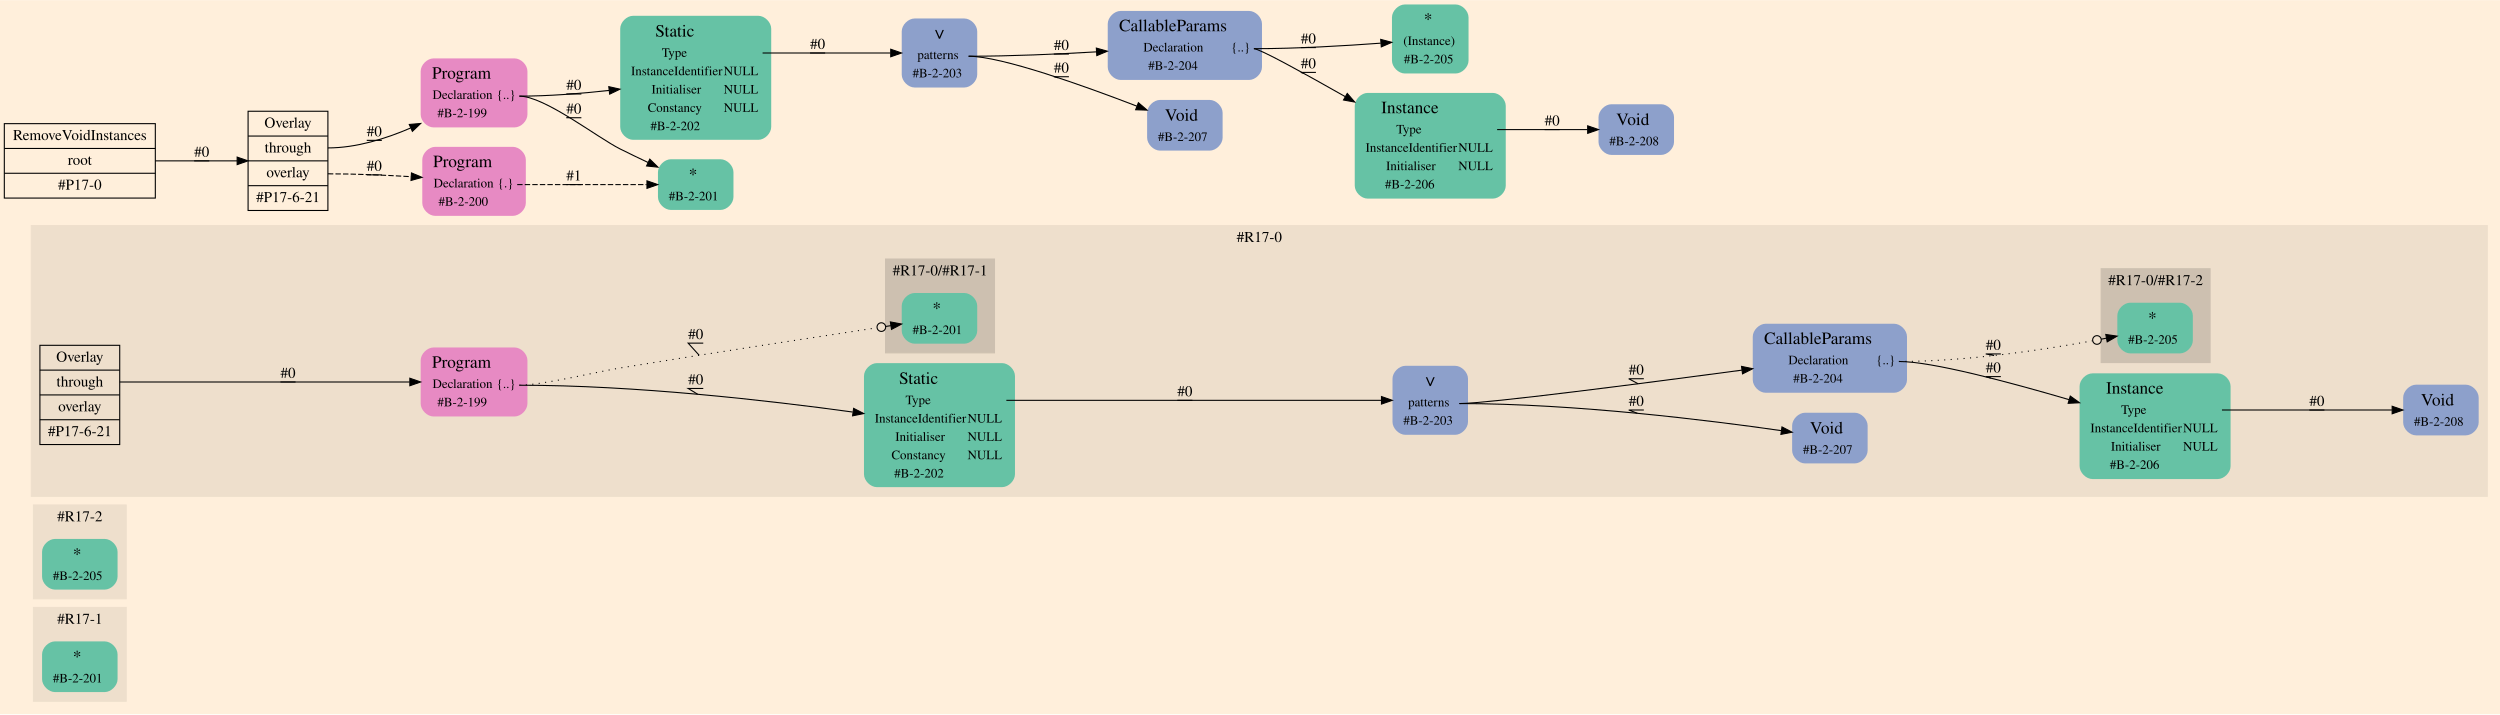
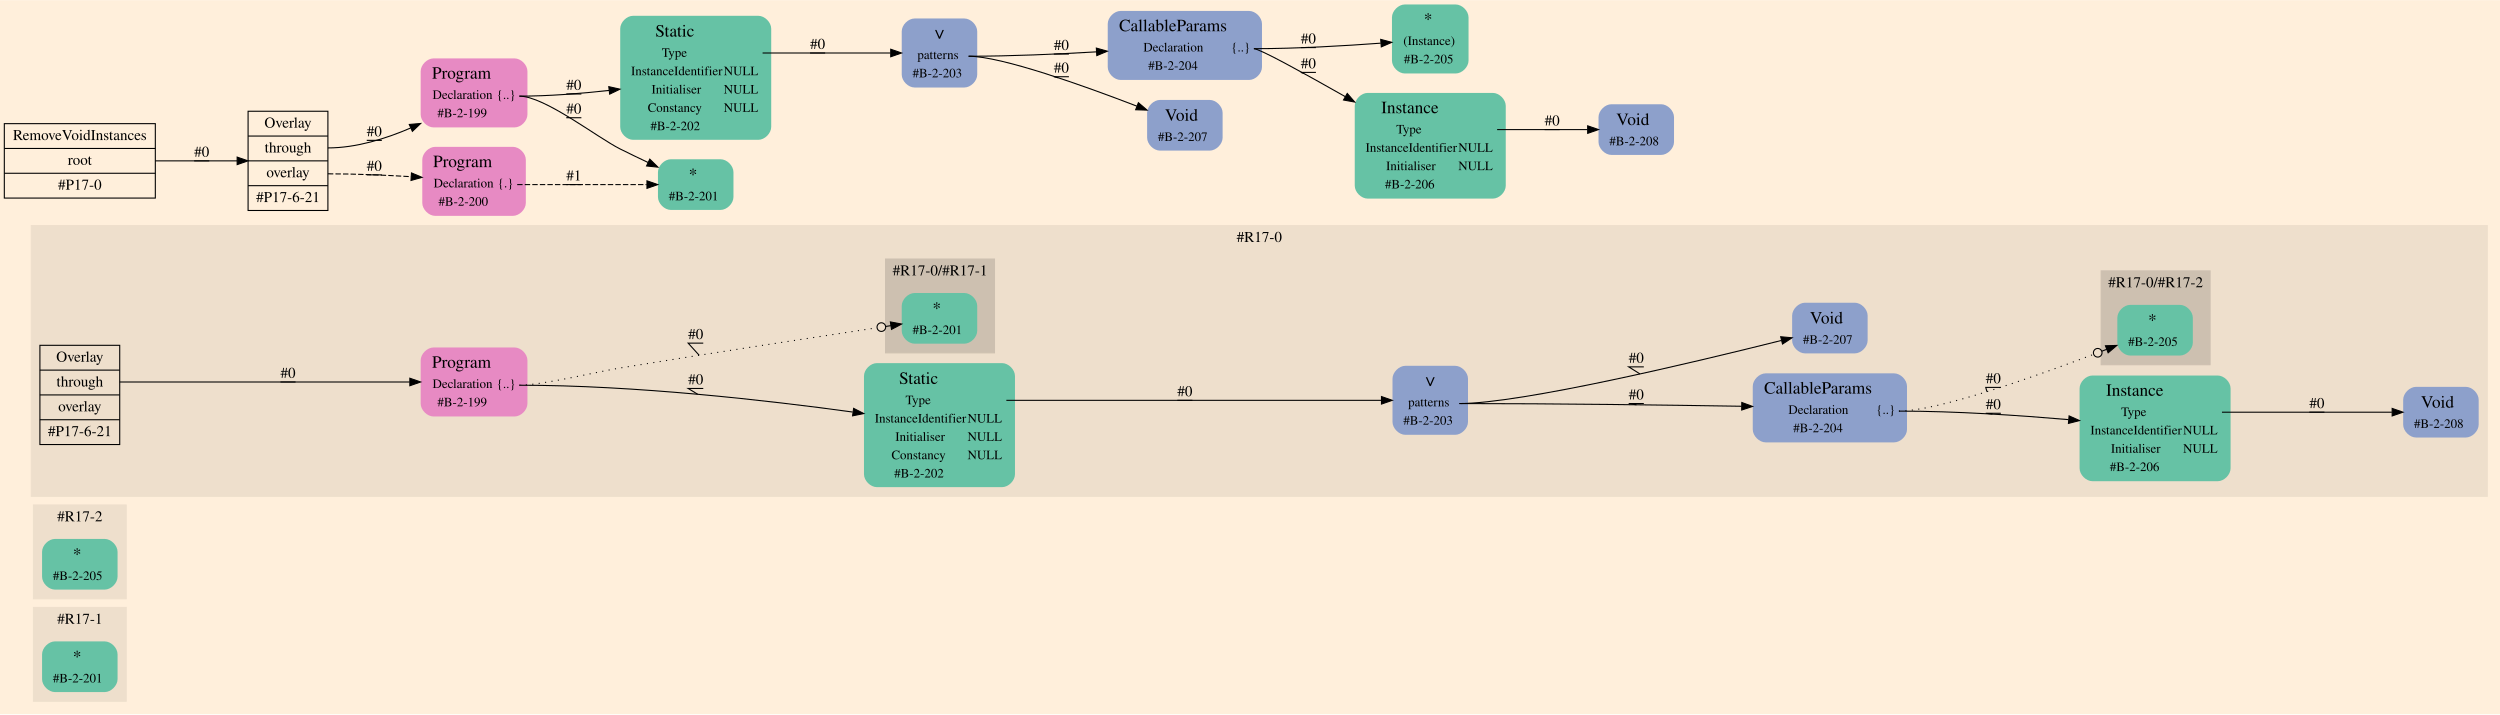
<svg xmlns="http://www.w3.org/2000/svg" width="1008pt" height="288pt" viewBox="0.00 0.00 1008.00 287.88">
  <g id="graph0" class="graph" transform="scale(.4349 .4349) rotate(0) translate(4 658)">
    <polygon fill="#ffefdb" stroke="transparent" points="-4,4 -4,-658 2314,-658 2314,4 -4,4" />
    <g id="clust1" class="cluster">
      <polygon fill="#eedfcc" stroke="#eedfcc" points="27,-8 27,-95 113,-95 113,-8 27,-8" />
      <text text-anchor="middle" x="70" y="-79.8" font-family="Times,serif" font-size="14.00" fill="#000000">#R17-1</text>
    </g>
    <g id="clust2" class="cluster">
      <polygon fill="#eedfcc" stroke="#eedfcc" points="27,-103 27,-190 113,-190 113,-103 27,-103" />
      <text text-anchor="middle" x="70" y="-174.8" font-family="Times,serif" font-size="14.00" fill="#000000">#R17-2</text>
    </g>
    <g id="clust3" class="cluster">
      <polygon fill="#eedfcc" stroke="#eedfcc" points="25,-198 25,-449 2302,-449 2302,-198 25,-198" />
      <text text-anchor="middle" x="1163.5" y="-433.8" font-family="Times,serif" font-size="14.00" fill="#000000">#R17-0</text>
    </g>
    <g id="clust4" class="cluster">
-       <polygon fill="#cdc0b0" stroke="#cdc0b0" points="1944,-322 1944,-409 2045,-409 2045,-322 1944,-322" />
-       <text text-anchor="middle" x="1994.5" y="-393.8" font-family="Times,serif" font-size="14.00" fill="#000000">#R17-0/#R17-2</text>
+       <polygon fill="#cdc0b0" stroke="#cdc0b0" points="1944,-320 1944,-407 2045,-407 2045,-320 1944,-320" />
+       <text text-anchor="middle" x="1994.5" y="-391.8" font-family="Times,serif" font-size="14.00" fill="#000000">#R17-0/#R17-2</text>
    </g>
    <g id="clust5" class="cluster">
      <polygon fill="#cdc0b0" stroke="#cdc0b0" points="817,-331 817,-418 918,-418 918,-331 817,-331" />
      <text text-anchor="middle" x="867.5" y="-402.8" font-family="Times,serif" font-size="14.00" fill="#000000">#R17-0/#R17-1</text>
    </g>
    <g id="node1" class="node">
      <path fill="#66c2a5" stroke="transparent" d="M93,-63.5C93,-63.5 47,-63.5 47,-63.5 41,-63.5 35,-57.5 35,-51.5 35,-51.5 35,-28.5 35,-28.5 35,-22.5 41,-16.5 47,-16.5 47,-16.5 93,-16.5 93,-16.5 99,-16.5 105,-22.5 105,-28.5 105,-28.5 105,-51.5 105,-51.5 105,-57.5 99,-63.5 93,-63.5" />
      <text text-anchor="start" x="63.5" y="-44.2" font-family="Times,serif" font-size="16.00" fill="#000000">*</text>
      <text text-anchor="start" x="45" y="-25.4" font-family="Times,serif" font-size="12.00" fill="#000000">#B-2-201</text>
    </g>
    <g id="node2" class="node">
      <path fill="#66c2a5" stroke="transparent" d="M93,-158.5C93,-158.5 47,-158.5 47,-158.5 41,-158.5 35,-152.5 35,-146.5 35,-146.5 35,-123.5 35,-123.5 35,-117.5 41,-111.5 47,-111.5 47,-111.5 93,-111.5 93,-111.5 99,-111.5 105,-117.5 105,-123.5 105,-123.5 105,-146.5 105,-146.5 105,-152.5 99,-158.5 93,-158.5" />
      <text text-anchor="start" x="63.5" y="-139.2" font-family="Times,serif" font-size="16.00" fill="#000000">*</text>
      <text text-anchor="start" x="45" y="-120.4" font-family="Times,serif" font-size="12.00" fill="#000000">#B-2-205</text>
    </g>
    <g id="node3" class="node">
-       <path fill="#e78ac3" stroke="transparent" d="M473,-336C473,-336 398,-336 398,-336 392,-336 386,-330 386,-324 386,-324 386,-284 386,-284 386,-278 392,-272 398,-272 398,-272 473,-272 473,-272 479,-272 485,-278 485,-284 485,-284 485,-324 485,-324 485,-330 479,-336 473,-336" />
-       <text text-anchor="start" x="396.5" y="-317.2" font-family="Times,serif" font-size="16.00" fill="#000000">Program</text>
-       <text text-anchor="start" x="397" y="-298.4" font-family="Times,serif" font-size="12.00" fill="#000000">Declaration</text>
-       <text text-anchor="start" x="456.5" y="-298.4" font-family="Times,serif" font-size="12.00" fill="#000000">{..}</text>
-       <text text-anchor="start" x="401.5" y="-281.4" font-family="Times,serif" font-size="12.00" fill="#000000">#B-2-199</text>
+       <path fill="#8da0cb" stroke="transparent" d="M1752,-312C1752,-312 1633,-312 1633,-312 1627,-312 1621,-306 1621,-300 1621,-300 1621,-260 1621,-260 1621,-254 1627,-248 1633,-248 1633,-248 1752,-248 1752,-248 1758,-248 1764,-254 1764,-260 1764,-260 1764,-300 1764,-300 1764,-306 1758,-312 1752,-312" />
+       <text text-anchor="start" x="1631.5" y="-293.2" font-family="Times,serif" font-size="16.00" fill="#000000">CallableParams</text>
+       <text text-anchor="start" x="1654" y="-274.4" font-family="Times,serif" font-size="12.00" fill="#000000">Declaration</text>
+       <text text-anchor="start" x="1735.5" y="-274.4" font-family="Times,serif" font-size="12.00" fill="#000000">{..}</text>
+       <text text-anchor="start" x="1658.5" y="-257.4" font-family="Times,serif" font-size="12.00" fill="#000000">#B-2-204</text>
+     </g>
+     <g id="node9" class="node">
+       <path fill="#66c2a5" stroke="transparent" d="M2052,-310C2052,-310 1936,-310 1936,-310 1930,-310 1924,-304 1924,-298 1924,-298 1924,-224 1924,-224 1924,-218 1930,-212 1936,-212 1936,-212 2052,-212 2052,-212 2058,-212 2064,-218 2064,-224 2064,-224 2064,-298 2064,-298 2064,-304 2058,-310 2052,-310" />
+       <text text-anchor="start" x="1948.5" y="-291.2" font-family="Times,serif" font-size="16.00" fill="#000000">Instance</text>
+       <text text-anchor="start" x="1962.5" y="-272.4" font-family="Times,serif" font-size="12.00" fill="#000000">Type</text>
+       <text text-anchor="start" x="1934" y="-255.4" font-family="Times,serif" font-size="12.00" fill="#000000">InstanceIdentifier</text>
+       <text text-anchor="start" x="2020" y="-255.4" font-family="Times,serif" font-size="12.00" fill="#000000">NULL</text>
+       <text text-anchor="start" x="1953" y="-238.4" font-family="Times,serif" font-size="12.00" fill="#000000">Initialiser</text>
+       <text text-anchor="start" x="2020" y="-238.4" font-family="Times,serif" font-size="12.00" fill="#000000">NULL</text>
+       <text text-anchor="start" x="1952" y="-221.4" font-family="Times,serif" font-size="12.00" fill="#000000">#B-2-206</text>
+     </g>
+     <g id="edge14" class="edge">
+       <path fill="none" stroke="#000000" d="M1756.5,-277C1808.944,-277 1867.755,-273.068 1913.733,-269.103" />
+       <polygon fill="#000000" stroke="#000000" points="1914.282,-272.568 1923.936,-268.204 1913.668,-265.595 1914.282,-272.568" />
+       <text text-anchor="middle" x="1844" y="-278.8" font-family="Times,serif" font-size="14.00" fill="#000000">#0</text>
+       <polyline fill="none" stroke="#000000" points="1851,-275 1837,-275 1843.225,-274.219 " />
+     </g>
+     <g id="node11" class="node">
+       <path fill="#66c2a5" stroke="transparent" d="M2017,-375.5C2017,-375.5 1971,-375.5 1971,-375.5 1965,-375.5 1959,-369.5 1959,-363.5 1959,-363.5 1959,-340.5 1959,-340.5 1959,-334.5 1965,-328.5 1971,-328.5 1971,-328.5 2017,-328.5 2017,-328.5 2023,-328.5 2029,-334.5 2029,-340.5 2029,-340.5 2029,-363.5 2029,-363.5 2029,-369.5 2023,-375.5 2017,-375.5" />
+       <text text-anchor="start" x="1987.5" y="-356.2" font-family="Times,serif" font-size="16.00" fill="#000000">*</text>
+       <text text-anchor="start" x="1969" y="-337.4" font-family="Times,serif" font-size="12.00" fill="#000000">#B-2-205</text>
+     </g>
+     <g id="edge13" class="edge">
+       <path fill="none" stroke="#000000" stroke-dasharray="1,5" d="M1756.5,-277C1791.81,-277 1878.73,-307.525 1937.038,-329.628" />
+       <polygon fill="#000000" stroke="#000000" points="1947.968,-337.575 1958.558,-337.893 1950.477,-331.04 1947.968,-337.575" />
+       <polyline fill="none" stroke="#000000" points="1949.223,-334.308 1944.555,-332.515 " />
+       <ellipse fill="none" stroke="#000000" cx="1940.821" cy="-331.081" rx="4" ry="4" />
+       <text text-anchor="middle" x="1844" y="-302.8" font-family="Times,serif" font-size="14.00" fill="#000000">#0</text>
+       <polyline fill="none" stroke="#000000" points="1851,-299 1837,-299 1838.12,-295.018 " />
+     </g>
+     <g id="node4" class="node">
+       <path fill="#8da0cb" stroke="transparent" d="M1345,-319C1345,-319 1299,-319 1299,-319 1293,-319 1287,-313 1287,-307 1287,-307 1287,-267 1287,-267 1287,-261 1293,-255 1299,-255 1299,-255 1345,-255 1345,-255 1351,-255 1357,-261 1357,-267 1357,-267 1357,-307 1357,-307 1357,-313 1351,-319 1345,-319" />
+       <text text-anchor="start" x="1314" y="-300.2" font-family="Times,serif" font-size="16.00" fill="#000000">∨</text>
+       <text text-anchor="start" x="1301.5" y="-281.4" font-family="Times,serif" font-size="12.00" fill="#000000">patterns</text>
+       <text text-anchor="start" x="1297" y="-264.4" font-family="Times,serif" font-size="12.00" fill="#000000">#B-2-203</text>
+     </g>
+     <g id="edge15" class="edge">
+       <path fill="none" stroke="#000000" d="M1349,-284C1438.529,-284 1541.175,-282.625 1610.769,-281.487" />
+       <polygon fill="#000000" stroke="#000000" points="1610.851,-284.986 1620.792,-281.321 1610.735,-277.987 1610.851,-284.986" />
+       <text text-anchor="middle" x="1513" y="-287.8" font-family="Times,serif" font-size="14.00" fill="#000000">#0</text>
+       <polyline fill="none" stroke="#000000" points="1520,-284 1506,-284 1513.203,-282.877 " />
    </g>
    <g id="node7" class="node">
+       <path fill="#8da0cb" stroke="transparent" d="M1715.5,-377.5C1715.5,-377.5 1669.5,-377.5 1669.5,-377.5 1663.5,-377.5 1657.5,-371.5 1657.5,-365.5 1657.5,-365.5 1657.5,-342.5 1657.5,-342.5 1657.5,-336.5 1663.5,-330.5 1669.5,-330.5 1669.5,-330.5 1715.5,-330.5 1715.5,-330.5 1721.5,-330.5 1727.5,-336.5 1727.5,-342.5 1727.5,-342.5 1727.5,-365.5 1727.5,-365.5 1727.5,-371.5 1721.5,-377.5 1715.5,-377.5" />
+       <text text-anchor="start" x="1674" y="-358.2" font-family="Times,serif" font-size="16.00" fill="#000000">Void</text>
+       <text text-anchor="start" x="1667.5" y="-339.4" font-family="Times,serif" font-size="12.00" fill="#000000">#B-2-207</text>
+     </g>
+     <g id="edge16" class="edge">
+       <path fill="none" stroke="#000000" d="M1349,-284C1406.809,-284 1567.977,-322.547 1647.27,-342.432" />
+       <polygon fill="#000000" stroke="#000000" points="1646.887,-345.944 1657.439,-344.992 1648.596,-339.156 1646.887,-345.944" />
+       <text text-anchor="middle" x="1513" y="-321.8" font-family="Times,serif" font-size="14.00" fill="#000000">#0</text>
+       <polyline fill="none" stroke="#000000" points="1520,-318 1506,-318 1516.431,-311.447 " />
+     </g>
+     <g id="node5" class="node">
      <path fill="#66c2a5" stroke="transparent" d="M925,-321.5C925,-321.5 809,-321.5 809,-321.5 803,-321.5 797,-315.5 797,-309.5 797,-309.5 797,-218.5 797,-218.5 797,-212.5 803,-206.5 809,-206.5 809,-206.5 925,-206.5 925,-206.5 931,-206.5 937,-212.5 937,-218.5 937,-218.5 937,-309.5 937,-309.5 937,-315.5 931,-321.5 925,-321.5" />
      <text text-anchor="start" x="829.5" y="-302.2" font-family="Times,serif" font-size="16.00" fill="#000000">Static</text>
      <text text-anchor="start" x="835.5" y="-283.4" font-family="Times,serif" font-size="12.00" fill="#000000">Type</text>
      <text text-anchor="start" x="807" y="-266.4" font-family="Times,serif" font-size="12.00" fill="#000000">InstanceIdentifier</text>
      <text text-anchor="start" x="893" y="-266.4" font-family="Times,serif" font-size="12.00" fill="#000000">NULL</text>
      <text text-anchor="start" x="826" y="-249.4" font-family="Times,serif" font-size="12.00" fill="#000000">Initialiser</text>
      <text text-anchor="start" x="893" y="-249.4" font-family="Times,serif" font-size="12.00" fill="#000000">NULL</text>
      <text text-anchor="start" x="822.5" y="-232.4" font-family="Times,serif" font-size="12.00" fill="#000000">Constancy</text>
      <text text-anchor="start" x="893" y="-232.4" font-family="Times,serif" font-size="12.00" fill="#000000">NULL</text>
      <text text-anchor="start" x="825" y="-215.4" font-family="Times,serif" font-size="12.00" fill="#000000">#B-2-202</text>
    </g>
-     <g id="edge14" class="edge">
+     <g id="edge17" class="edge">
+       <path fill="none" stroke="#000000" d="M929,-287C1054.835,-287 1203.333,-287 1276.53,-287" />
+       <polygon fill="#000000" stroke="#000000" points="1276.772,-290.5 1286.772,-287 1276.772,-283.5 1276.772,-290.5" />
+       <text text-anchor="middle" x="1094.5" y="-290.8" font-family="Times,serif" font-size="14.00" fill="#000000">#0</text>
+       <polyline fill="none" stroke="#000000" points="1101.5,-287 1087.5,-287 1094.498,-287 " />
+     </g>
+     <g id="node6" class="node">
+       <path fill="#8da0cb" stroke="transparent" d="M2282,-299.5C2282,-299.5 2236,-299.5 2236,-299.5 2230,-299.5 2224,-293.5 2224,-287.5 2224,-287.5 2224,-264.5 2224,-264.5 2224,-258.5 2230,-252.5 2236,-252.5 2236,-252.5 2282,-252.5 2282,-252.5 2288,-252.5 2294,-258.5 2294,-264.5 2294,-264.5 2294,-287.5 2294,-287.5 2294,-293.5 2288,-299.5 2282,-299.5" />
+       <text text-anchor="start" x="2240.5" y="-280.2" font-family="Times,serif" font-size="16.00" fill="#000000">Void</text>
+       <text text-anchor="start" x="2234" y="-261.4" font-family="Times,serif" font-size="12.00" fill="#000000">#B-2-208</text>
+     </g>
+     <g id="node8" class="node">
+       <path fill="#e78ac3" stroke="transparent" d="M473,-336C473,-336 398,-336 398,-336 392,-336 386,-330 386,-324 386,-324 386,-284 386,-284 386,-278 392,-272 398,-272 398,-272 473,-272 473,-272 479,-272 485,-278 485,-284 485,-284 485,-324 485,-324 485,-330 479,-336 473,-336" />
+       <text text-anchor="start" x="396.5" y="-317.2" font-family="Times,serif" font-size="16.00" fill="#000000">Program</text>
+       <text text-anchor="start" x="397" y="-298.4" font-family="Times,serif" font-size="12.00" fill="#000000">Declaration</text>
+       <text text-anchor="start" x="456.5" y="-298.4" font-family="Times,serif" font-size="12.00" fill="#000000">{..}</text>
+       <text text-anchor="start" x="401.5" y="-281.4" font-family="Times,serif" font-size="12.00" fill="#000000">#B-2-199</text>
+     </g>
+     <g id="edge19" class="edge">
      <path fill="none" stroke="#000000" d="M477.5,-301C584.762,-301 707.898,-286.922 786.512,-276.134" />
      <polygon fill="#000000" stroke="#000000" points="787.403,-279.544 796.826,-274.702 786.44,-272.61 787.403,-279.544" />
      <text text-anchor="middle" x="641" y="-301.8" font-family="Times,serif" font-size="14.00" fill="#000000">#0</text>
      <polyline fill="none" stroke="#000000" points="648,-298 634,-298 642.828,-292.605 " />
    </g>
    <g id="node12" class="node">
      <path fill="#66c2a5" stroke="transparent" d="M890,-386.5C890,-386.5 844,-386.5 844,-386.5 838,-386.5 832,-380.5 832,-374.5 832,-374.5 832,-351.5 832,-351.5 832,-345.5 838,-339.5 844,-339.5 844,-339.5 890,-339.5 890,-339.5 896,-339.5 902,-345.5 902,-351.5 902,-351.5 902,-374.5 902,-374.5 902,-380.5 896,-386.5 890,-386.5" />
      <text text-anchor="start" x="860.5" y="-367.2" font-family="Times,serif" font-size="16.00" fill="#000000">*</text>
      <text text-anchor="start" x="842" y="-348.4" font-family="Times,serif" font-size="12.00" fill="#000000">#B-2-201</text>
    </g>
-     <g id="edge13" class="edge">
+     <g id="edge18" class="edge">
      <path fill="none" stroke="#000000" stroke-dasharray="1,5" d="M477.5,-301C498.58,-301 550.196,-313.604 571,-317 653.595,-330.484 749.312,-345.192 809.018,-354.257" />
      <polygon fill="#000000" stroke="#000000" points="821.476,-359.684 831.887,-357.721 822.524,-352.763 821.476,-359.684" />
      <polyline fill="none" stroke="#000000" points="822,-356.224 817.056,-355.475 " />
      <ellipse fill="none" stroke="#000000" cx="813.101" cy="-354.876" rx="4" ry="4" />
      <text text-anchor="middle" x="641" y="-343.8" font-family="Times,serif" font-size="14.00" fill="#000000">#0</text>
      <polyline fill="none" stroke="#000000" points="648,-340 634,-340 644.223,-328.754 " />
    </g>
-     <g id="node4" class="node">
-       <path fill="#8da0cb" stroke="transparent" d="M2282,-301.5C2282,-301.5 2236,-301.5 2236,-301.5 2230,-301.5 2224,-295.5 2224,-289.5 2224,-289.5 2224,-266.5 2224,-266.5 2224,-260.5 2230,-254.5 2236,-254.5 2236,-254.5 2282,-254.5 2282,-254.5 2288,-254.5 2294,-260.5 2294,-266.5 2294,-266.5 2294,-289.5 2294,-289.5 2294,-295.5 2288,-301.5 2282,-301.5" />
-       <text text-anchor="start" x="2240.5" y="-282.2" font-family="Times,serif" font-size="16.00" fill="#000000">Void</text>
-       <text text-anchor="start" x="2234" y="-263.4" font-family="Times,serif" font-size="12.00" fill="#000000">#B-2-208</text>
-     </g>
-     <g id="node5" class="node">
+     <g id="edge20" class="edge">
+       <path fill="none" stroke="#000000" d="M2056,-276C2110.143,-276 2172.409,-276 2213.55,-276" />
+       <polygon fill="#000000" stroke="#000000" points="2213.794,-279.5 2223.794,-276 2213.794,-272.5 2213.794,-279.5" />
+       <text text-anchor="middle" x="2144" y="-279.8" font-family="Times,serif" font-size="14.00" fill="#000000">#0</text>
+       <polyline fill="none" stroke="#000000" points="2151,-276 2137,-276 2144.143,-276 " />
+     </g>
+     <g id="node10" class="node">
      <polygon fill="#eedfcc" stroke="#000000" points="33,-246 33,-338 107,-338 107,-246 33,-246" />
      <text text-anchor="middle" x="70" y="-322.8" font-family="Times,serif" font-size="14.00" fill="#000000">Overlay</text>
      <polyline fill="none" stroke="#000000" points="33,-315 107,-315 " />
      <text text-anchor="middle" x="70" y="-299.8" font-family="Times,serif" font-size="14.00" fill="#000000">through</text>
      <polyline fill="none" stroke="#000000" points="33,-292 107,-292 " />
      <text text-anchor="middle" x="70" y="-276.8" font-family="Times,serif" font-size="14.00" fill="#000000">overlay</text>
      <polyline fill="none" stroke="#000000" points="33,-269 107,-269 " />
      <text text-anchor="middle" x="70" y="-253.8" font-family="Times,serif" font-size="14.00" fill="#000000">#P17-6-21</text>
    </g>
-     <g id="edge15" class="edge">
+     <g id="edge21" class="edge">
      <path fill="none" stroke="#000000" d="M107,-304C200.924,-304 309.955,-304 375.784,-304" />
      <polygon fill="#000000" stroke="#000000" points="375.969,-307.5 385.969,-304 375.969,-300.5 375.969,-307.5" />
      <text text-anchor="middle" x="263" y="-307.8" font-family="Times,serif" font-size="14.00" fill="#000000">#0</text>
      <polyline fill="none" stroke="#000000" points="270,-304 256,-304 262.929,-304 " />
-     </g>
-     <g id="node6" class="node">
-       <path fill="#66c2a5" stroke="transparent" d="M2052,-312C2052,-312 1936,-312 1936,-312 1930,-312 1924,-306 1924,-300 1924,-300 1924,-226 1924,-226 1924,-220 1930,-214 1936,-214 1936,-214 2052,-214 2052,-214 2058,-214 2064,-220 2064,-226 2064,-226 2064,-300 2064,-300 2064,-306 2058,-312 2052,-312" />
-       <text text-anchor="start" x="1948.5" y="-293.2" font-family="Times,serif" font-size="16.00" fill="#000000">Instance</text>
-       <text text-anchor="start" x="1962.5" y="-274.4" font-family="Times,serif" font-size="12.00" fill="#000000">Type</text>
-       <text text-anchor="start" x="1934" y="-257.4" font-family="Times,serif" font-size="12.00" fill="#000000">InstanceIdentifier</text>
-       <text text-anchor="start" x="2020" y="-257.4" font-family="Times,serif" font-size="12.00" fill="#000000">NULL</text>
-       <text text-anchor="start" x="1953" y="-240.4" font-family="Times,serif" font-size="12.00" fill="#000000">Initialiser</text>
-       <text text-anchor="start" x="2020" y="-240.4" font-family="Times,serif" font-size="12.00" fill="#000000">NULL</text>
-       <text text-anchor="start" x="1952" y="-223.4" font-family="Times,serif" font-size="12.00" fill="#000000">#B-2-206</text>
-     </g>
-     <g id="edge16" class="edge">
-       <path fill="none" stroke="#000000" d="M2056,-278C2110.143,-278 2172.409,-278 2213.55,-278" />
-       <polygon fill="#000000" stroke="#000000" points="2213.794,-281.5 2223.794,-278 2213.794,-274.5 2213.794,-281.5" />
-       <text text-anchor="middle" x="2144" y="-281.8" font-family="Times,serif" font-size="14.00" fill="#000000">#0</text>
-       <polyline fill="none" stroke="#000000" points="2151,-278 2137,-278 2144.143,-278 " />
-     </g>
-     <g id="node8" class="node">
-       <path fill="#8da0cb" stroke="transparent" d="M1345,-319C1345,-319 1299,-319 1299,-319 1293,-319 1287,-313 1287,-307 1287,-307 1287,-267 1287,-267 1287,-261 1293,-255 1299,-255 1299,-255 1345,-255 1345,-255 1351,-255 1357,-261 1357,-267 1357,-267 1357,-307 1357,-307 1357,-313 1351,-319 1345,-319" />
-       <text text-anchor="start" x="1314" y="-300.2" font-family="Times,serif" font-size="16.00" fill="#000000">∨</text>
-       <text text-anchor="start" x="1301.5" y="-281.4" font-family="Times,serif" font-size="12.00" fill="#000000">patterns</text>
-       <text text-anchor="start" x="1297" y="-264.4" font-family="Times,serif" font-size="12.00" fill="#000000">#B-2-203</text>
-     </g>
-     <g id="edge17" class="edge">
-       <path fill="none" stroke="#000000" d="M929,-287C1054.835,-287 1203.333,-287 1276.53,-287" />
-       <polygon fill="#000000" stroke="#000000" points="1276.772,-290.5 1286.772,-287 1276.772,-283.5 1276.772,-290.5" />
-       <text text-anchor="middle" x="1094.5" y="-290.8" font-family="Times,serif" font-size="14.00" fill="#000000">#0</text>
-       <polyline fill="none" stroke="#000000" points="1101.5,-287 1087.5,-287 1094.498,-287 " />
-     </g>
-     <g id="node9" class="node">
-       <path fill="#8da0cb" stroke="transparent" d="M1715.5,-275.5C1715.5,-275.5 1669.5,-275.5 1669.5,-275.5 1663.5,-275.5 1657.5,-269.5 1657.5,-263.5 1657.5,-263.5 1657.5,-240.5 1657.5,-240.5 1657.5,-234.5 1663.5,-228.5 1669.5,-228.5 1669.5,-228.5 1715.5,-228.5 1715.5,-228.5 1721.5,-228.5 1727.5,-234.5 1727.5,-240.5 1727.5,-240.5 1727.5,-263.5 1727.5,-263.5 1727.5,-269.5 1721.5,-275.5 1715.5,-275.5" />
-       <text text-anchor="start" x="1674" y="-256.2" font-family="Times,serif" font-size="16.00" fill="#000000">Void</text>
-       <text text-anchor="start" x="1667.5" y="-237.4" font-family="Times,serif" font-size="12.00" fill="#000000">#B-2-207</text>
-     </g>
-     <g id="edge19" class="edge">
-       <path fill="none" stroke="#000000" d="M1349,-284C1456.451,-284 1581.996,-268.285 1647.505,-258.88" />
-       <polygon fill="#000000" stroke="#000000" points="1648.099,-262.331 1657.491,-257.428 1647.092,-255.404 1648.099,-262.331" />
-       <text text-anchor="middle" x="1513" y="-281.8" font-family="Times,serif" font-size="14.00" fill="#000000">#0</text>
-       <polyline fill="none" stroke="#000000" points="1520,-278 1506,-278 1514.058,-274.959 " />
-     </g>
-     <g id="node10" class="node">
-       <path fill="#8da0cb" stroke="transparent" d="M1752,-358C1752,-358 1633,-358 1633,-358 1627,-358 1621,-352 1621,-346 1621,-346 1621,-306 1621,-306 1621,-300 1627,-294 1633,-294 1633,-294 1752,-294 1752,-294 1758,-294 1764,-300 1764,-306 1764,-306 1764,-346 1764,-346 1764,-352 1758,-358 1752,-358" />
-       <text text-anchor="start" x="1631.5" y="-339.2" font-family="Times,serif" font-size="16.00" fill="#000000">CallableParams</text>
-       <text text-anchor="start" x="1654" y="-320.4" font-family="Times,serif" font-size="12.00" fill="#000000">Declaration</text>
-       <text text-anchor="start" x="1735.5" y="-320.4" font-family="Times,serif" font-size="12.00" fill="#000000">{..}</text>
-       <text text-anchor="start" x="1658.5" y="-303.4" font-family="Times,serif" font-size="12.00" fill="#000000">#B-2-204</text>
-     </g>
-     <g id="edge18" class="edge">
-       <path fill="none" stroke="#000000" d="M1349,-284C1374.542,-284 1517.722,-302.533 1610.983,-314.977" />
-       <polygon fill="#000000" stroke="#000000" points="1610.594,-318.456 1620.97,-316.312 1611.522,-311.518 1610.594,-318.456" />
-       <text text-anchor="middle" x="1513" y="-310.8" font-family="Times,serif" font-size="14.00" fill="#000000">#0</text>
-       <polyline fill="none" stroke="#000000" points="1520,-307 1506,-307 1514.673,-302.359 " />
-     </g>
-     <g id="edge21" class="edge">
-       <path fill="none" stroke="#000000" d="M1756.5,-323C1787.004,-323 1857.896,-304.16 1914.335,-287.594" />
-       <polygon fill="#000000" stroke="#000000" points="1915.376,-290.936 1923.975,-284.746 1913.393,-284.223 1915.376,-290.936" />
-       <text text-anchor="middle" x="1844" y="-312.8" font-family="Times,serif" font-size="14.00" fill="#000000">#0</text>
-       <polyline fill="none" stroke="#000000" points="1851,-309 1837,-309 1841.725,-307.582 " />
-     </g>
-     <g id="node11" class="node">
-       <path fill="#66c2a5" stroke="transparent" d="M2017,-377.5C2017,-377.5 1971,-377.5 1971,-377.5 1965,-377.5 1959,-371.5 1959,-365.5 1959,-365.5 1959,-342.5 1959,-342.5 1959,-336.5 1965,-330.5 1971,-330.5 1971,-330.5 2017,-330.5 2017,-330.5 2023,-330.5 2029,-336.5 2029,-342.5 2029,-342.5 2029,-365.5 2029,-365.5 2029,-371.5 2023,-377.5 2017,-377.5" />
-       <text text-anchor="start" x="1987.5" y="-358.2" font-family="Times,serif" font-size="16.00" fill="#000000">*</text>
-       <text text-anchor="start" x="1969" y="-339.4" font-family="Times,serif" font-size="12.00" fill="#000000">#B-2-205</text>
-     </g>
-     <g id="edge20" class="edge">
-       <path fill="none" stroke="#000000" stroke-dasharray="1,5" d="M1756.5,-323C1818.113,-323 1887.967,-333.385 1935.882,-342.134" />
-       <polygon fill="#000000" stroke="#000000" points="1948.3,-348.062 1958.778,-346.496 1949.61,-341.186 1948.3,-348.062" />
-       <polyline fill="none" stroke="#000000" points="1948.955,-344.624 1944.043,-343.688 " />
-       <ellipse fill="none" stroke="#000000" cx="1940.114" cy="-342.94" rx="4" ry="4" />
-       <text text-anchor="middle" x="1844" y="-333.8" font-family="Times,serif" font-size="14.00" fill="#000000">#0</text>
-       <polyline fill="none" stroke="#000000" points="1851,-330 1837,-330 1844.732,-328.525 " />
    </g>
    <g id="node13" class="node">
      <polygon fill="#ffefdb" stroke="#000000" points="0,-474.5 0,-543.5 140,-543.5 140,-474.5 0,-474.5" />
      <text text-anchor="middle" x="70" y="-528.3" font-family="Times,serif" font-size="14.00" fill="#000000">RemoveVoidInstances</text>
      <polyline fill="none" stroke="#000000" points="0,-520.5 140,-520.5 " />
      <text text-anchor="middle" x="70" y="-505.3" font-family="Times,serif" font-size="14.00" fill="#000000">root</text>
      <polyline fill="none" stroke="#000000" points="0,-497.5 140,-497.5 " />
      <text text-anchor="middle" x="70" y="-482.3" font-family="Times,serif" font-size="14.00" fill="#000000">#P17-0</text>
    </g>
    <g id="node14" class="node">
      <polygon fill="#ffefdb" stroke="#000000" points="226,-463 226,-555 300,-555 300,-463 226,-463" />
      <text text-anchor="middle" x="263" y="-539.8" font-family="Times,serif" font-size="14.00" fill="#000000">Overlay</text>
      <polyline fill="none" stroke="#000000" points="226,-532 300,-532 " />
      <text text-anchor="middle" x="263" y="-516.8" font-family="Times,serif" font-size="14.00" fill="#000000">through</text>
      <polyline fill="none" stroke="#000000" points="226,-509 300,-509 " />
      <text text-anchor="middle" x="263" y="-493.8" font-family="Times,serif" font-size="14.00" fill="#000000">overlay</text>
      <polyline fill="none" stroke="#000000" points="226,-486 300,-486 " />
      <text text-anchor="middle" x="263" y="-470.8" font-family="Times,serif" font-size="14.00" fill="#000000">#P17-6-21</text>
    </g>
    <g id="edge1" class="edge">
      <path fill="none" stroke="#000000" d="M140,-509C164.999,-509 192.857,-509 215.73,-509" />
      <polygon fill="#000000" stroke="#000000" points="215.861,-512.5 225.861,-509 215.861,-505.5 215.861,-512.5" />
      <text text-anchor="middle" x="183" y="-512.8" font-family="Times,serif" font-size="14.00" fill="#000000">#0</text>
      <polyline fill="none" stroke="#000000" points="190,-509 176,-509 182.9,-509 " />
    </g>
    <g id="node15" class="node">
      <path fill="#e78ac3" stroke="transparent" d="M473,-604C473,-604 398,-604 398,-604 392,-604 386,-598 386,-592 386,-592 386,-552 386,-552 386,-546 392,-540 398,-540 398,-540 473,-540 473,-540 479,-540 485,-546 485,-552 485,-552 485,-592 485,-592 485,-598 479,-604 473,-604" />
      <text text-anchor="start" x="396.5" y="-585.2" font-family="Times,serif" font-size="16.00" fill="#000000">Program</text>
      <text text-anchor="start" x="397" y="-566.4" font-family="Times,serif" font-size="12.00" fill="#000000">Declaration</text>
      <text text-anchor="start" x="456.5" y="-566.4" font-family="Times,serif" font-size="12.00" fill="#000000">{..}</text>
      <text text-anchor="start" x="401.5" y="-549.4" font-family="Times,serif" font-size="12.00" fill="#000000">#B-2-199</text>
    </g>
    <g id="edge2" class="edge">
      <path fill="none" stroke="#000000" d="M300,-521C326.179,-521 353.484,-529.441 376.666,-539.456" />
      <polygon fill="#000000" stroke="#000000" points="375.445,-542.744 386,-543.666 378.324,-536.364 375.445,-542.744" />
      <text text-anchor="middle" x="343" y="-531.8" font-family="Times,serif" font-size="14.00" fill="#000000">#0</text>
      <polyline fill="none" stroke="#000000" points="350,-528 336,-528 344.916,-527.963 " />
    </g>
    <g id="node24" class="node">
      <path fill="#e78ac3" stroke="transparent" d="M471.5,-522C471.5,-522 399.5,-522 399.5,-522 393.5,-522 387.5,-516 387.5,-510 387.5,-510 387.5,-470 387.5,-470 387.5,-464 393.5,-458 399.5,-458 399.5,-458 471.5,-458 471.5,-458 477.5,-458 483.5,-464 483.5,-470 483.5,-470 483.5,-510 483.5,-510 483.5,-516 477.5,-522 471.5,-522" />
      <text text-anchor="start" x="397.5" y="-503.2" font-family="Times,serif" font-size="16.00" fill="#000000">Program</text>
      <text text-anchor="start" x="398" y="-484.4" font-family="Times,serif" font-size="12.00" fill="#000000">Declaration</text>
      <text text-anchor="start" x="457.5" y="-484.4" font-family="Times,serif" font-size="12.00" fill="#000000">{.}</text>
      <text text-anchor="start" x="402.5" y="-467.4" font-family="Times,serif" font-size="12.00" fill="#000000">#B-2-200</text>
    </g>
    <g id="edge3" class="edge">
      <path fill="none" stroke="#000000" stroke-dasharray="5,2" d="M300,-497C325.352,-497 353.336,-495.763 377.259,-494.329" />
      <polygon fill="#000000" stroke="#000000" points="377.481,-497.822 387.243,-493.705 377.044,-490.835 377.481,-497.822" />
      <text text-anchor="middle" x="343" y="-499.8" font-family="Times,serif" font-size="14.00" fill="#000000">#0</text>
      <polyline fill="none" stroke="#000000" points="350,-496 336,-496 342.86,-496.06 " />
    </g>
    <g id="node16" class="node">
      <path fill="#66c2a5" stroke="transparent" d="M664,-510.5C664,-510.5 618,-510.5 618,-510.5 612,-510.5 606,-504.5 606,-498.5 606,-498.5 606,-475.5 606,-475.5 606,-469.5 612,-463.5 618,-463.5 618,-463.5 664,-463.5 664,-463.5 670,-463.5 676,-469.5 676,-475.5 676,-475.5 676,-498.5 676,-498.5 676,-504.5 670,-510.5 664,-510.5" />
      <text text-anchor="start" x="634.5" y="-491.2" font-family="Times,serif" font-size="16.00" fill="#000000">*</text>
      <text text-anchor="start" x="616" y="-472.4" font-family="Times,serif" font-size="12.00" fill="#000000">#B-2-201</text>
    </g>
    <g id="edge4" class="edge">
      <path fill="none" stroke="#000000" d="M477.5,-569C500.958,-569 549.997,-530.448 571,-520 579.304,-515.869 588.219,-511.566 596.813,-507.485" />
      <polygon fill="#000000" stroke="#000000" points="598.419,-510.597 605.967,-503.162 595.43,-504.267 598.419,-510.597" />
      <text text-anchor="middle" x="528" y="-552.8" font-family="Times,serif" font-size="14.00" fill="#000000">#0</text>
      <polyline fill="none" stroke="#000000" points="535,-549 521,-549 523.918,-549.185 " />
    </g>
    <g id="node17" class="node">
      <path fill="#66c2a5" stroke="transparent" d="M699,-643.5C699,-643.5 583,-643.5 583,-643.5 577,-643.5 571,-637.5 571,-631.5 571,-631.5 571,-540.5 571,-540.5 571,-534.5 577,-528.5 583,-528.5 583,-528.5 699,-528.5 699,-528.5 705,-528.5 711,-534.5 711,-540.5 711,-540.5 711,-631.5 711,-631.5 711,-637.5 705,-643.5 699,-643.5" />
      <text text-anchor="start" x="603.5" y="-624.2" font-family="Times,serif" font-size="16.00" fill="#000000">Static</text>
      <text text-anchor="start" x="609.5" y="-605.4" font-family="Times,serif" font-size="12.00" fill="#000000">Type</text>
      <text text-anchor="start" x="581" y="-588.4" font-family="Times,serif" font-size="12.00" fill="#000000">InstanceIdentifier</text>
      <text text-anchor="start" x="667" y="-588.4" font-family="Times,serif" font-size="12.00" fill="#000000">NULL</text>
      <text text-anchor="start" x="600" y="-571.4" font-family="Times,serif" font-size="12.00" fill="#000000">Initialiser</text>
      <text text-anchor="start" x="667" y="-571.4" font-family="Times,serif" font-size="12.00" fill="#000000">NULL</text>
      <text text-anchor="start" x="596.5" y="-554.4" font-family="Times,serif" font-size="12.00" fill="#000000">Constancy</text>
      <text text-anchor="start" x="667" y="-554.4" font-family="Times,serif" font-size="12.00" fill="#000000">NULL</text>
      <text text-anchor="start" x="599" y="-537.4" font-family="Times,serif" font-size="12.00" fill="#000000">#B-2-202</text>
    </g>
    <g id="edge5" class="edge">
      <path fill="none" stroke="#000000" d="M477.5,-569C504.704,-569 534.317,-571.357 560.774,-574.316" />
      <polygon fill="#000000" stroke="#000000" points="560.411,-577.797 570.748,-575.476 561.219,-570.844 560.411,-577.797" />
      <text text-anchor="middle" x="528" y="-574.8" font-family="Times,serif" font-size="14.00" fill="#000000">#0</text>
      <polyline fill="none" stroke="#000000" points="535,-571 521,-571 528.657,-571.229 " />
    </g>
    <g id="node18" class="node">
      <path fill="#8da0cb" stroke="transparent" d="M890,-641C890,-641 844,-641 844,-641 838,-641 832,-635 832,-629 832,-629 832,-589 832,-589 832,-583 838,-577 844,-577 844,-577 890,-577 890,-577 896,-577 902,-583 902,-589 902,-589 902,-629 902,-629 902,-635 896,-641 890,-641" />
      <text text-anchor="start" x="859" y="-622.2" font-family="Times,serif" font-size="16.00" fill="#000000">∨</text>
      <text text-anchor="start" x="846.5" y="-603.4" font-family="Times,serif" font-size="12.00" fill="#000000">patterns</text>
      <text text-anchor="start" x="842" y="-586.4" font-family="Times,serif" font-size="12.00" fill="#000000">#B-2-203</text>
    </g>
    <g id="edge6" class="edge">
      <path fill="none" stroke="#000000" d="M703,-609C743.079,-609 788.668,-609 821.589,-609" />
      <polygon fill="#000000" stroke="#000000" points="821.809,-612.5 831.809,-609 821.809,-605.5 821.809,-612.5" />
      <text text-anchor="middle" x="754" y="-612.8" font-family="Times,serif" font-size="14.00" fill="#000000">#0</text>
      <polyline fill="none" stroke="#000000" points="761,-609 747,-609 753.842,-609 " />
    </g>
    <g id="node19" class="node">
      <path fill="#8da0cb" stroke="transparent" d="M1154,-648C1154,-648 1035,-648 1035,-648 1029,-648 1023,-642 1023,-636 1023,-636 1023,-596 1023,-596 1023,-590 1029,-584 1035,-584 1035,-584 1154,-584 1154,-584 1160,-584 1166,-590 1166,-596 1166,-596 1166,-636 1166,-636 1166,-642 1160,-648 1154,-648" />
      <text text-anchor="start" x="1033.5" y="-629.2" font-family="Times,serif" font-size="16.00" fill="#000000">CallableParams</text>
      <text text-anchor="start" x="1056" y="-610.4" font-family="Times,serif" font-size="12.00" fill="#000000">Declaration</text>
      <text text-anchor="start" x="1137.5" y="-610.4" font-family="Times,serif" font-size="12.00" fill="#000000">{..}</text>
      <text text-anchor="start" x="1060.5" y="-593.4" font-family="Times,serif" font-size="12.00" fill="#000000">#B-2-204</text>
    </g>
    <g id="edge7" class="edge">
      <path fill="none" stroke="#000000" d="M894,-606C933.025,-606 976.27,-607.913 1012.577,-610.066" />
      <polygon fill="#000000" stroke="#000000" points="1012.43,-613.563 1022.624,-610.678 1012.855,-606.576 1012.43,-613.563" />
      <text text-anchor="middle" x="980" y="-611.8" font-family="Times,serif" font-size="14.00" fill="#000000">#0</text>
      <polyline fill="none" stroke="#000000" points="987,-608 973,-608 980.084,-608.322 " />
    </g>
    <g id="node23" class="node">
      <path fill="#8da0cb" stroke="transparent" d="M1117.5,-565.5C1117.5,-565.5 1071.5,-565.5 1071.5,-565.5 1065.5,-565.5 1059.5,-559.5 1059.5,-553.5 1059.5,-553.5 1059.5,-530.5 1059.5,-530.5 1059.5,-524.5 1065.5,-518.5 1071.5,-518.5 1071.5,-518.5 1117.5,-518.5 1117.5,-518.5 1123.5,-518.5 1129.5,-524.5 1129.5,-530.5 1129.5,-530.5 1129.5,-553.5 1129.5,-553.5 1129.5,-559.5 1123.5,-565.5 1117.5,-565.5" />
      <text text-anchor="start" x="1076" y="-546.2" font-family="Times,serif" font-size="16.00" fill="#000000">Void</text>
      <text text-anchor="start" x="1069.5" y="-527.4" font-family="Times,serif" font-size="12.00" fill="#000000">#B-2-207</text>
    </g>
    <g id="edge8" class="edge">
      <path fill="none" stroke="#000000" d="M894,-606C924.573,-606 1000.851,-578.652 1050.016,-559.711" />
      <polygon fill="#000000" stroke="#000000" points="1051.408,-562.925 1059.466,-556.045 1048.877,-556.399 1051.408,-562.925" />
      <text text-anchor="middle" x="980" y="-590.8" font-family="Times,serif" font-size="14.00" fill="#000000">#0</text>
      <polyline fill="none" stroke="#000000" points="987,-587 973,-587 977.053,-586.062 " />
    </g>
    <g id="node20" class="node">
      <path fill="#66c2a5" stroke="transparent" d="M1345.5,-654C1345.5,-654 1298.5,-654 1298.5,-654 1292.5,-654 1286.5,-648 1286.5,-642 1286.5,-642 1286.5,-602 1286.5,-602 1286.5,-596 1292.5,-590 1298.5,-590 1298.5,-590 1345.5,-590 1345.5,-590 1351.5,-590 1357.5,-596 1357.5,-602 1357.5,-602 1357.5,-642 1357.5,-642 1357.5,-648 1351.5,-654 1345.5,-654" />
      <text text-anchor="start" x="1316" y="-635.2" font-family="Times,serif" font-size="16.00" fill="#000000">*</text>
      <text text-anchor="start" x="1297" y="-616.4" font-family="Times,serif" font-size="12.00" fill="#000000">(Instance)</text>
      <text text-anchor="start" x="1297.5" y="-599.4" font-family="Times,serif" font-size="12.00" fill="#000000">#B-2-205</text>
    </g>
    <g id="edge9" class="edge">
      <path fill="none" stroke="#000000" d="M1158.5,-613C1198.261,-613 1243.379,-615.686 1276.132,-618.124" />
      <polygon fill="#000000" stroke="#000000" points="1276.071,-621.629 1286.309,-618.903 1276.605,-614.65 1276.071,-621.629" />
      <text text-anchor="middle" x="1209" y="-617.8" font-family="Times,serif" font-size="14.00" fill="#000000">#0</text>
      <polyline fill="none" stroke="#000000" points="1216,-614 1202,-614 1209.388,-614.173 " />
    </g>
    <g id="node21" class="node">
      <path fill="#66c2a5" stroke="transparent" d="M1380,-572C1380,-572 1264,-572 1264,-572 1258,-572 1252,-566 1252,-560 1252,-560 1252,-486 1252,-486 1252,-480 1258,-474 1264,-474 1264,-474 1380,-474 1380,-474 1386,-474 1392,-480 1392,-486 1392,-486 1392,-560 1392,-560 1392,-566 1386,-572 1380,-572" />
      <text text-anchor="start" x="1276.5" y="-553.2" font-family="Times,serif" font-size="16.00" fill="#000000">Instance</text>
      <text text-anchor="start" x="1290.5" y="-534.4" font-family="Times,serif" font-size="12.00" fill="#000000">Type</text>
      <text text-anchor="start" x="1262" y="-517.4" font-family="Times,serif" font-size="12.00" fill="#000000">InstanceIdentifier</text>
      <text text-anchor="start" x="1348" y="-517.4" font-family="Times,serif" font-size="12.00" fill="#000000">NULL</text>
      <text text-anchor="start" x="1281" y="-500.4" font-family="Times,serif" font-size="12.00" fill="#000000">Initialiser</text>
      <text text-anchor="start" x="1348" y="-500.4" font-family="Times,serif" font-size="12.00" fill="#000000">NULL</text>
      <text text-anchor="start" x="1280" y="-483.4" font-family="Times,serif" font-size="12.00" fill="#000000">#B-2-206</text>
    </g>
    <g id="edge10" class="edge">
      <path fill="none" stroke="#000000" d="M1158.5,-613C1163.64,-613 1203.861,-590.884 1243.12,-568.579" />
      <polygon fill="#000000" stroke="#000000" points="1245.038,-571.514 1251.995,-563.524 1241.573,-565.432 1245.038,-571.514" />
      <text text-anchor="middle" x="1209" y="-594.8" font-family="Times,serif" font-size="14.00" fill="#000000">#0</text>
      <polyline fill="none" stroke="#000000" points="1216,-591 1202,-591 1204.595,-590.163 " />
    </g>
    <g id="node22" class="node">
      <path fill="#8da0cb" stroke="transparent" d="M1536,-561.5C1536,-561.5 1490,-561.5 1490,-561.5 1484,-561.5 1478,-555.5 1478,-549.5 1478,-549.5 1478,-526.5 1478,-526.5 1478,-520.5 1484,-514.5 1490,-514.5 1490,-514.5 1536,-514.5 1536,-514.5 1542,-514.5 1548,-520.5 1548,-526.5 1548,-526.5 1548,-549.5 1548,-549.5 1548,-555.5 1542,-561.5 1536,-561.5" />
      <text text-anchor="start" x="1494.5" y="-542.2" font-family="Times,serif" font-size="16.00" fill="#000000">Void</text>
      <text text-anchor="start" x="1488" y="-523.4" font-family="Times,serif" font-size="12.00" fill="#000000">#B-2-208</text>
    </g>
    <g id="edge11" class="edge">
      <path fill="none" stroke="#000000" d="M1384,-538C1411.827,-538 1443.03,-538 1467.777,-538" />
      <polygon fill="#000000" stroke="#000000" points="1467.959,-541.5 1477.959,-538 1467.959,-534.5 1467.959,-541.5" />
      <text text-anchor="middle" x="1435" y="-541.8" font-family="Times,serif" font-size="14.00" fill="#000000">#0</text>
      <polyline fill="none" stroke="#000000" points="1442,-538 1428,-538 1435.079,-538 " />
    </g>
    <g id="edge12" class="edge">
      <path fill="none" stroke="#000000" stroke-dasharray="5,2" d="M475.5,-487C516.075,-487 562.246,-487 595.493,-487" />
      <polygon fill="#000000" stroke="#000000" points="595.809,-490.5 605.809,-487 595.809,-483.5 595.809,-490.5" />
      <text text-anchor="middle" x="528" y="-490.8" font-family="Times,serif" font-size="14.00" fill="#000000">#1</text>
      <polyline fill="none" stroke="#000000" points="535,-487 521,-487 527.958,-487 " />
    </g>
  </g>
</svg>
